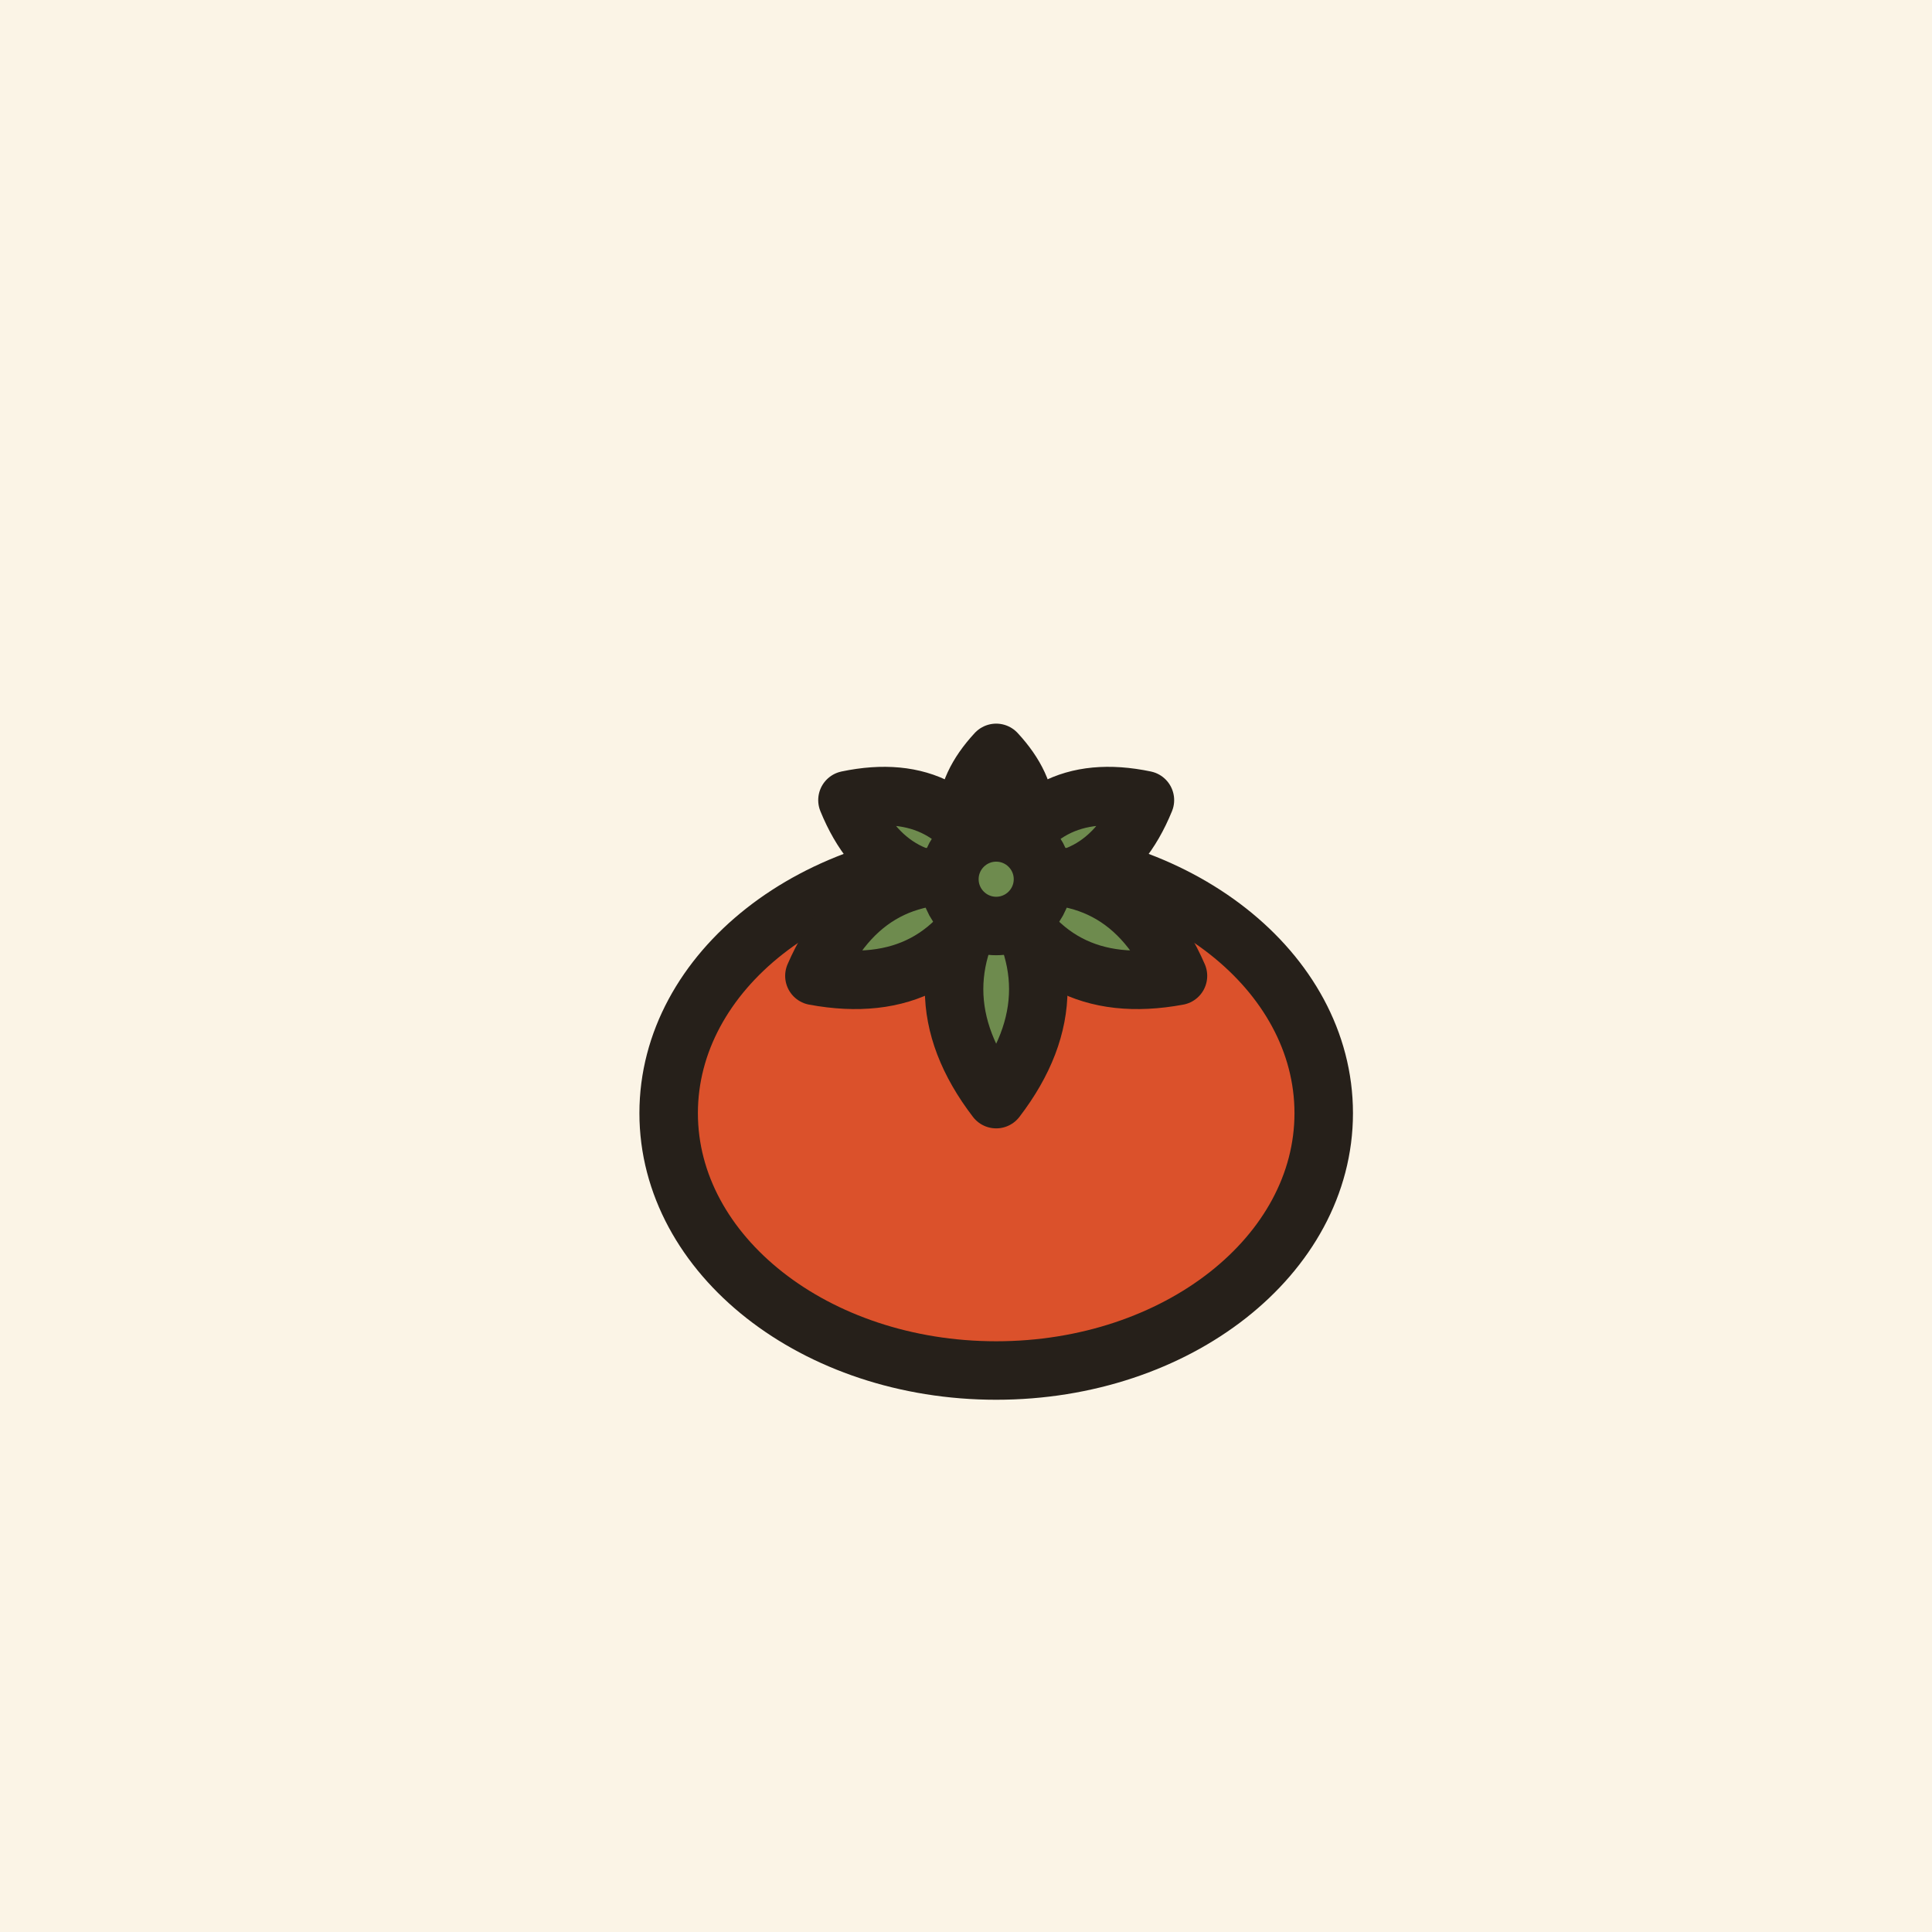
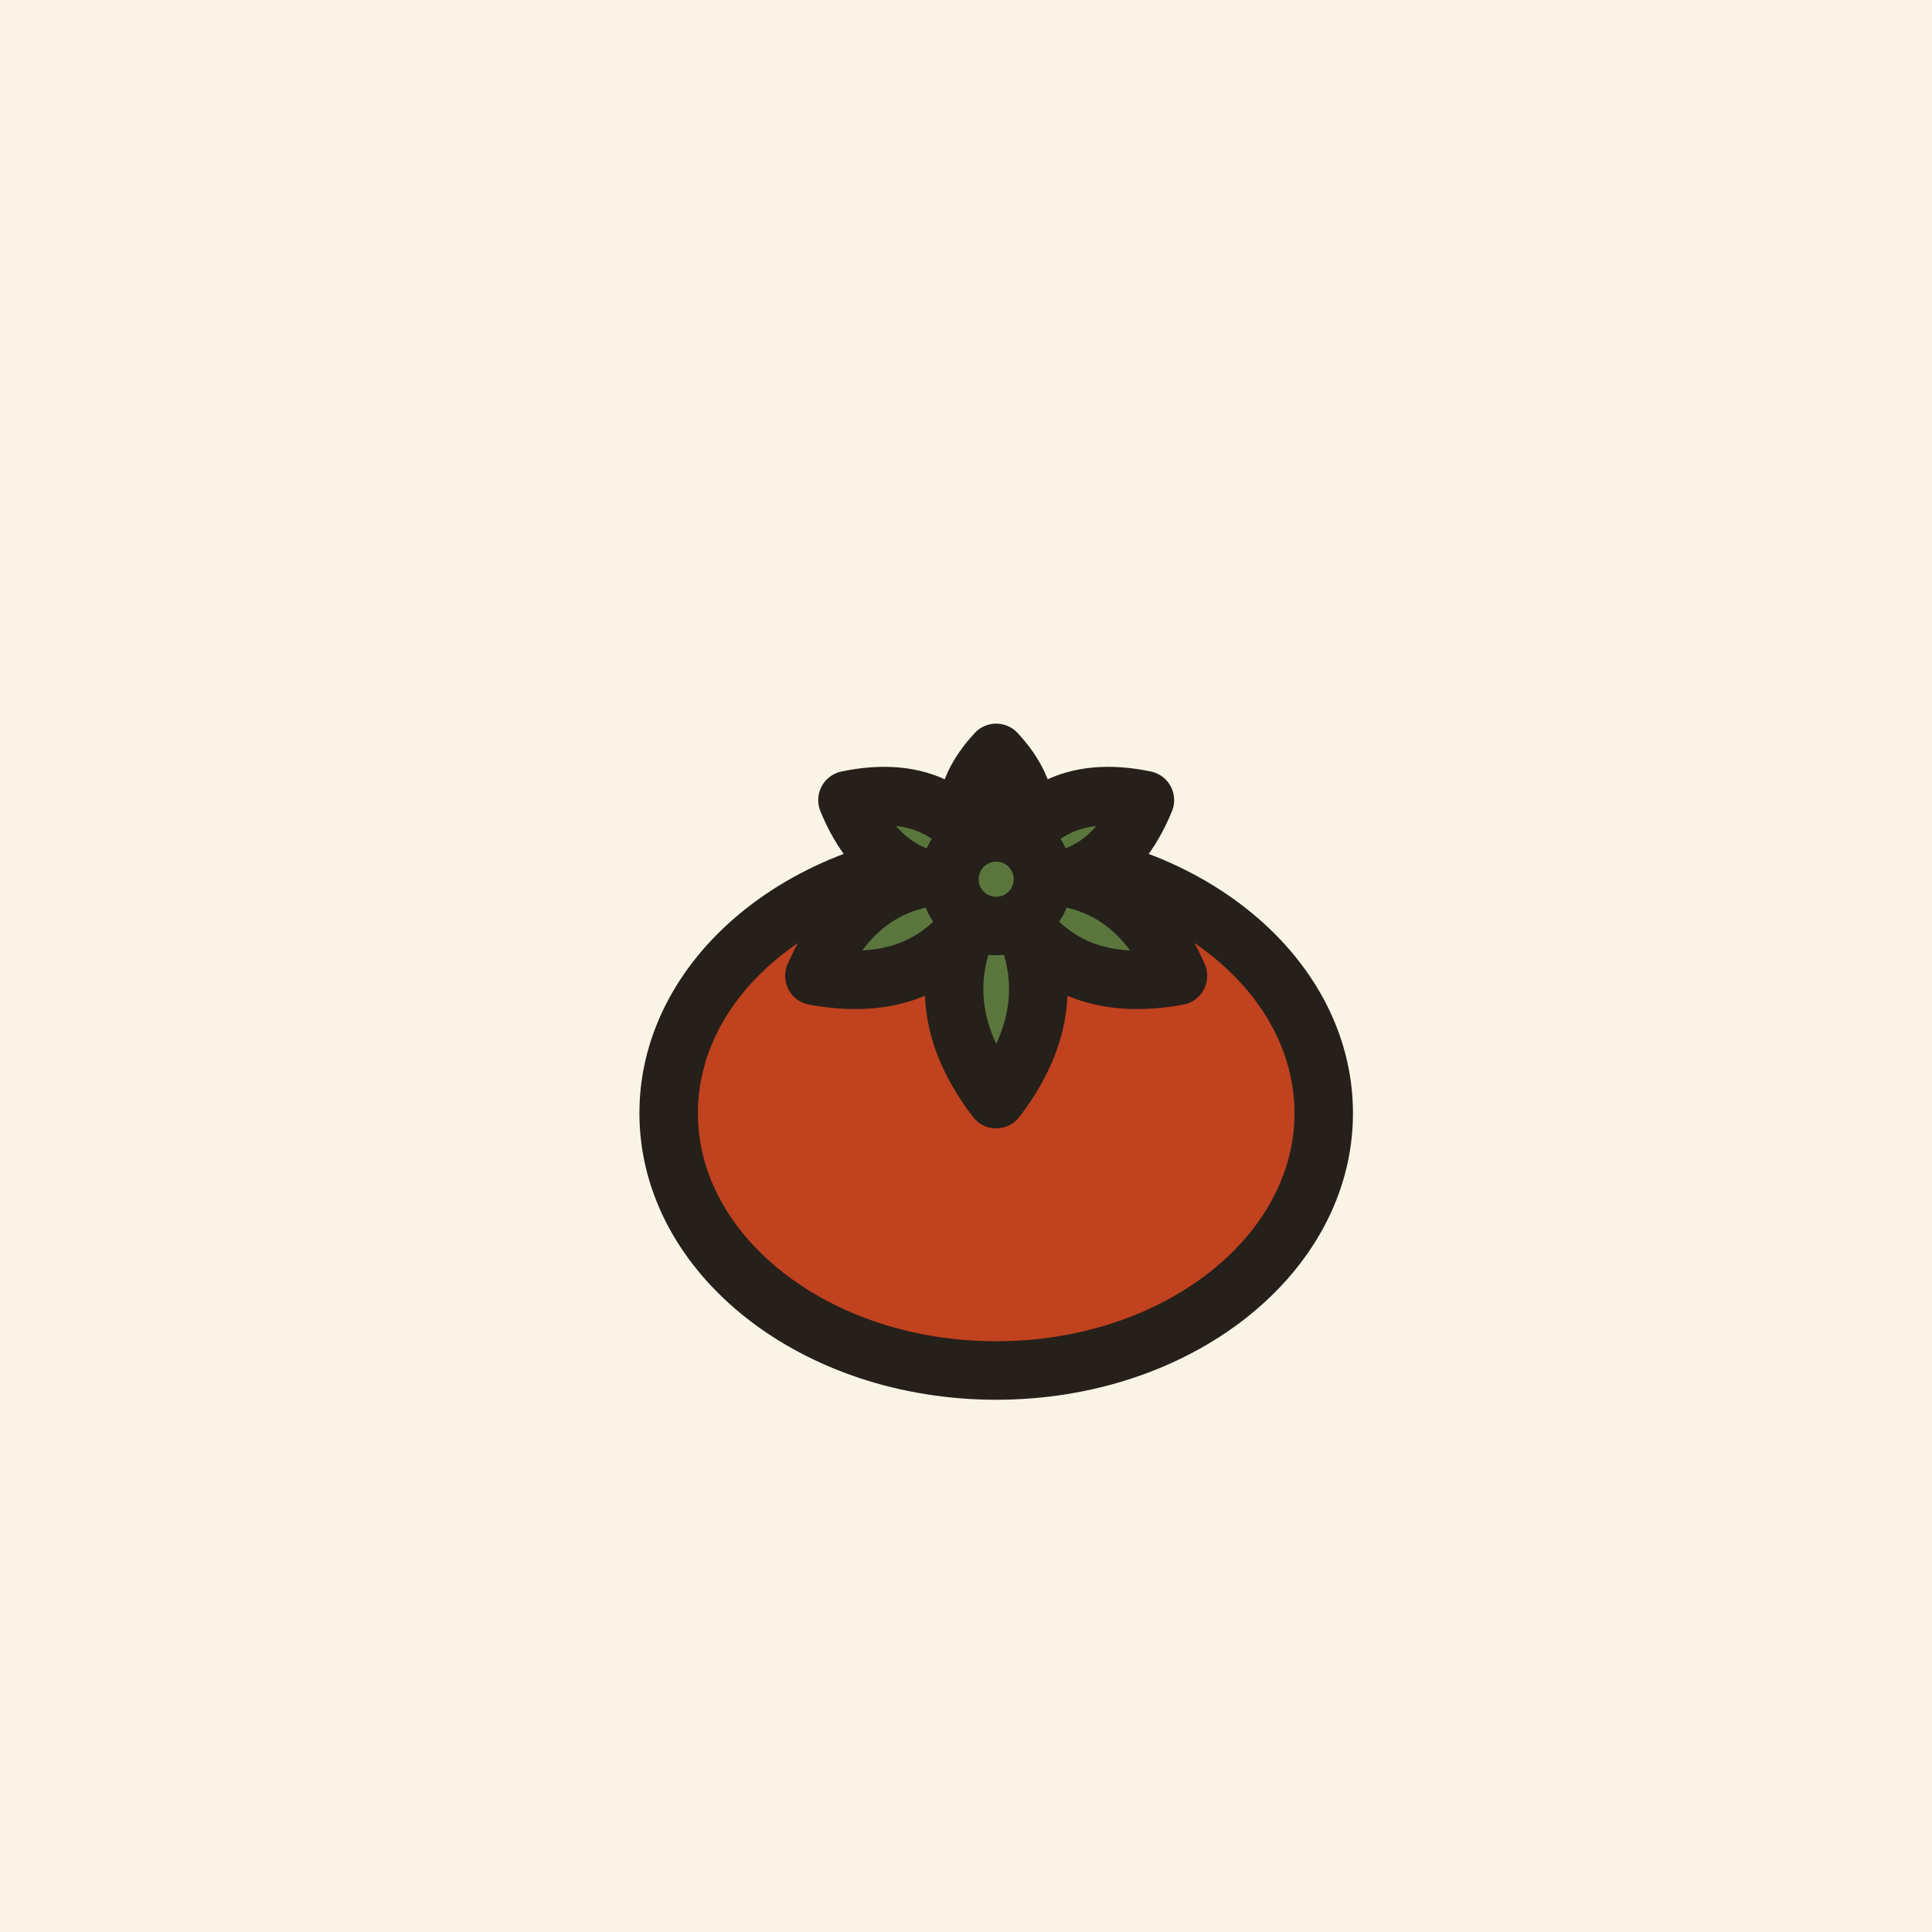
<svg xmlns="http://www.w3.org/2000/svg" viewBox="0 0 512 512">
  <rect width="512" height="512" fill="#FBF4E6" />
  <g transform="translate(140 140) scale(6.2)">
-     <ellipse cx="20" cy="25" rx="14" ry="11" fill="#DB512B" stroke="#26201A" stroke-width="2.5" />
-     <g fill="#6E8B4E" stroke="#26201A" stroke-width="2.5" stroke-linejoin="round">
+     <ellipse cx="20" cy="25" rx="14" ry="11" fill="#C0421F" stroke="#26201A" stroke-width="2.5" />
+     <g fill="#5A763D" stroke="#26201A" stroke-width="2.5" stroke-linejoin="round">
      <path d="M0 0 Q-2.5 -2.7 0 -5.4 Q2.5 -2.7 0 0Z" transform="translate(20 15) rotate(0)" />
      <path d="M0 0 Q-3 -3.6 0 -7.2 Q3 -3.6 0 0Z" transform="translate(20 15) rotate(62)" />
      <path d="M0 0 Q-3 -3.6 0 -7.2 Q3 -3.6 0 0Z" transform="translate(20 15) rotate(298)" />
      <path d="M0 0 Q-3.5 -4.4 0 -8.8 Q3.5 -4.4 0 0Z" transform="translate(20 15) rotate(118)" />
      <path d="M0 0 Q-3.5 -4.4 0 -8.8 Q3.5 -4.4 0 0Z" transform="translate(20 15) rotate(242)" />
      <path d="M0 0 Q-3.6 -4.7 0 -9.4 Q3.6 -4.7 0 0Z" transform="translate(20 15) rotate(180)" />
    </g>
-     <circle cx="20" cy="15" r="2" fill="#6E8B4E" stroke="#26201A" stroke-width="2.5" />
+     <circle cx="20" cy="15" r="2" fill="#5A763D" stroke="#26201A" stroke-width="2.5" />
  </g>
</svg>
